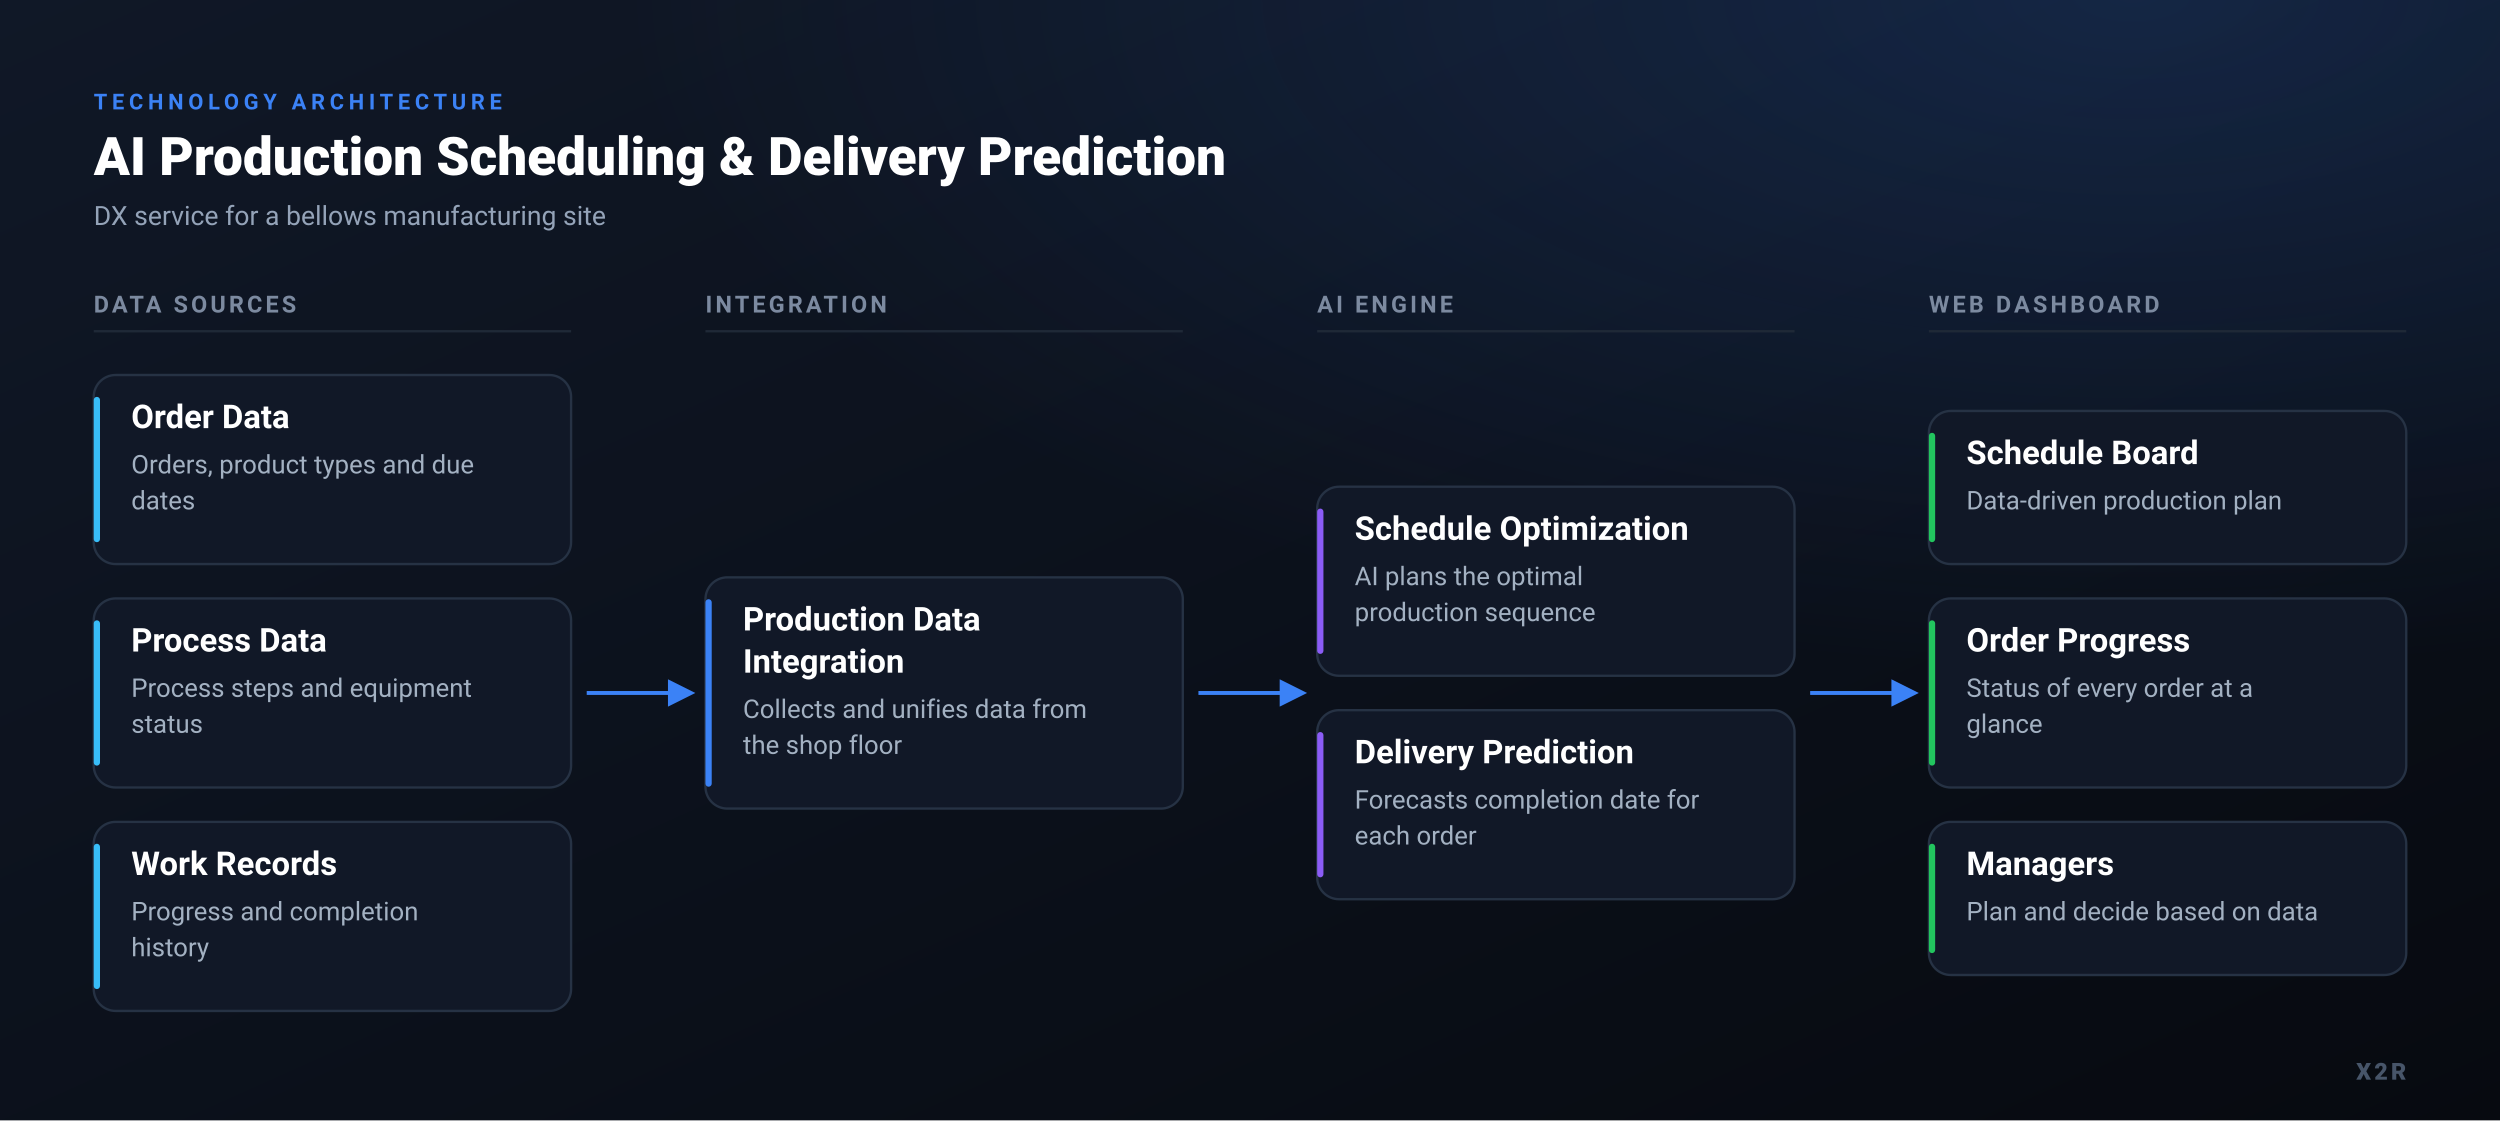
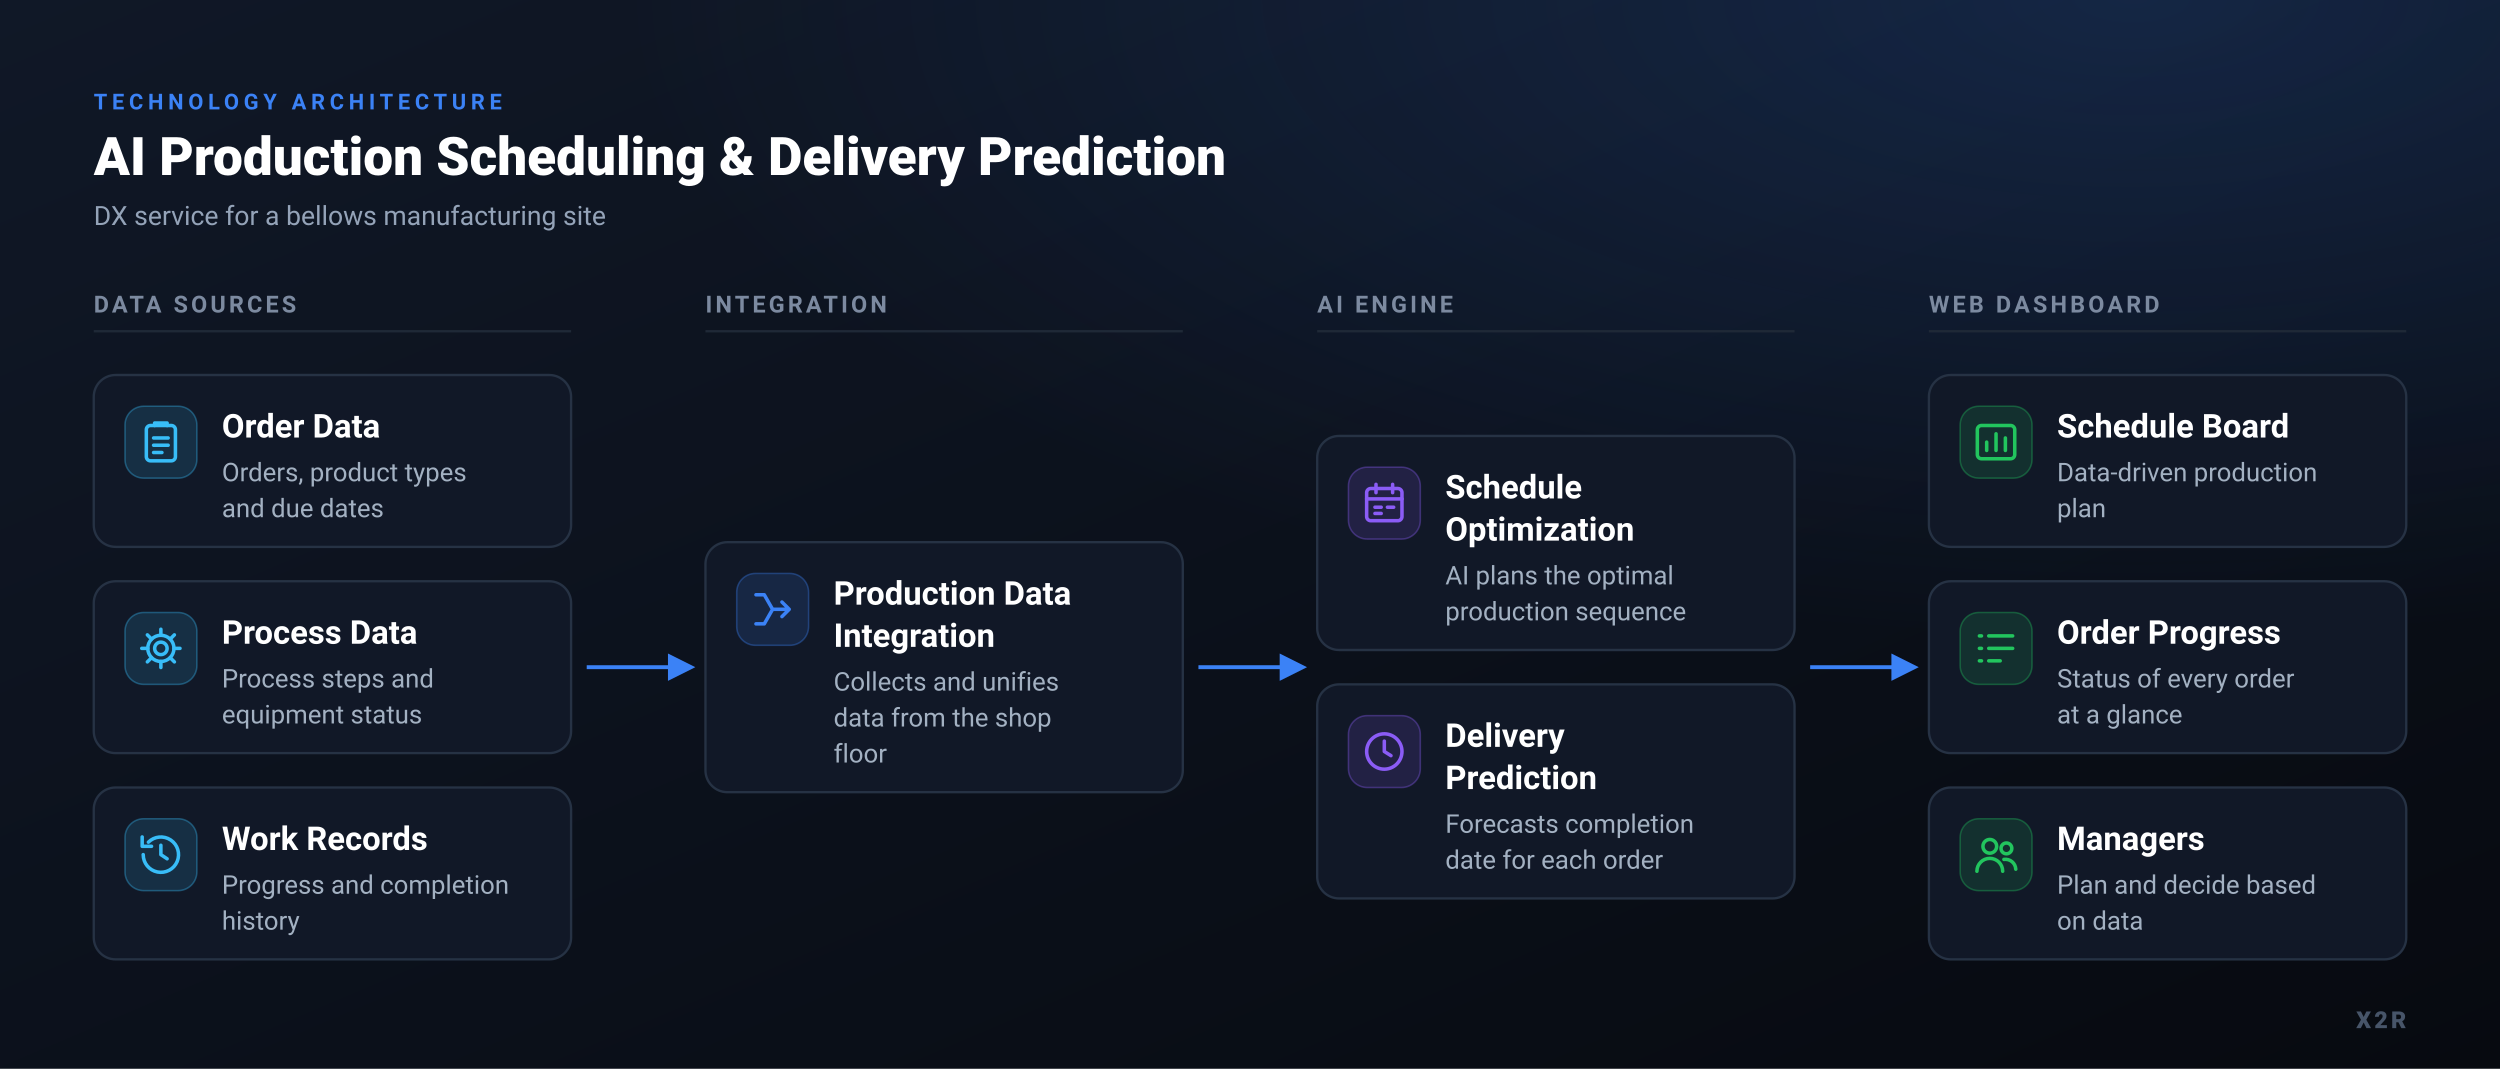
- <svg xmlns="http://www.w3.org/2000/svg" viewBox="0 0 1600 717" width="1600" height="717" font-family="'Segoe UI', 'Helvetica Neue', Roboto, Arial, sans-serif">
+ <svg xmlns="http://www.w3.org/2000/svg" viewBox="0 0 1600 684" width="1600" height="684" font-family="'Segoe UI', 'Helvetica Neue', Roboto, Arial, sans-serif">
  <defs>
    <marker id="ah" viewBox="0 0 10 10" refX="8" refY="5" markerWidth="7" markerHeight="7" orient="auto-start-reverse">
      <path d="M0,0 L10,5 L0,10 z" fill="#64748b" />
    </marker>
    <marker id="ahb" viewBox="0 0 10 10" refX="8" refY="5" markerWidth="7" markerHeight="7" orient="auto-start-reverse">
      <path d="M0,0 L10,5 L0,10 z" fill="#3b82f6" />
    </marker>
    <linearGradient id="bgg" x1="0" y1="0" x2="1" y2="1">
      <stop offset="0" stop-color="#101827" />
      <stop offset="1" stop-color="#070a10" />
    </linearGradient>
    <radialGradient id="glow" cx="0.85" cy="0" r="0.6">
      <stop offset="0" stop-color="#3b82f6" stop-opacity="0.18" />
      <stop offset="1" stop-color="#3b82f6" stop-opacity="0" />
    </radialGradient>
  </defs>
-   <rect width="1600" height="717" fill="url(#bgg)" />
-   <rect width="1600" height="717" fill="url(#glow)" />
+   <rect width="1600" height="684" fill="url(#bgg)" />
+   <rect width="1600" height="684" fill="url(#glow)" />
  <text x="60.0" y="200" font-size="15" font-weight="700" fill="#7c8aa0" text-anchor="start" letter-spacing="2" opacity="1">DATA SOURCES</text>
  <line x1="60.0" y1="212" x2="365.5" y2="212" stroke="#1f2937" stroke-width="1.5" />
-   <rect x="60.0" y="240.0" width="305.5" height="121" rx="14" fill="#111827" stroke="#263244" stroke-width="1.5" />
-   <rect x="60.0" y="254.0" width="4" height="93" rx="2" fill="#38bdf8" />
-   <text x="84.0" y="274.0" font-size="21" font-weight="700" fill="#ffffff" text-anchor="start" letter-spacing="0" opacity="1">Order Data</text>
-   <text x="84.0" y="303.0" font-size="16.5" font-weight="400" fill="#a3b1c2" text-anchor="start" letter-spacing="0" opacity="1">Orders, product types and due</text>
-   <text x="84.0" y="326.0" font-size="16.5" font-weight="400" fill="#a3b1c2" text-anchor="start" letter-spacing="0" opacity="1">dates</text>
-   <rect x="60.0" y="383.0" width="305.5" height="121" rx="14" fill="#111827" stroke="#263244" stroke-width="1.5" />
-   <rect x="60.0" y="397.0" width="4" height="93" rx="2" fill="#38bdf8" />
-   <text x="84.0" y="417.0" font-size="21" font-weight="700" fill="#ffffff" text-anchor="start" letter-spacing="0" opacity="1">Process Data</text>
-   <text x="84.0" y="446.0" font-size="16.5" font-weight="400" fill="#a3b1c2" text-anchor="start" letter-spacing="0" opacity="1">Process steps and equipment</text>
-   <text x="84.0" y="469.0" font-size="16.5" font-weight="400" fill="#a3b1c2" text-anchor="start" letter-spacing="0" opacity="1">status</text>
-   <rect x="60.0" y="526.0" width="305.5" height="121" rx="14" fill="#111827" stroke="#263244" stroke-width="1.5" />
-   <rect x="60.0" y="540.0" width="4" height="93" rx="2" fill="#38bdf8" />
-   <text x="84.0" y="560.0" font-size="21" font-weight="700" fill="#ffffff" text-anchor="start" letter-spacing="0" opacity="1">Work Records</text>
-   <text x="84.0" y="589.0" font-size="16.5" font-weight="400" fill="#a3b1c2" text-anchor="start" letter-spacing="0" opacity="1">Progress and completion</text>
-   <text x="84.0" y="612.0" font-size="16.5" font-weight="400" fill="#a3b1c2" text-anchor="start" letter-spacing="0" opacity="1">history</text>
+   <rect x="60.0" y="240.0" width="305.5" height="110" rx="14" fill="#111827" stroke="#263244" stroke-width="1.5" />
+   <rect x="80.0" y="260.0" width="46" height="46" rx="12" fill="#38bdf8" fill-opacity="0.14" stroke="#38bdf8" stroke-opacity="0.35" />
+   <g transform="translate(87.0,267.0) scale(1.33)" fill="none" stroke="#38bdf8" stroke-width="1.7" stroke-linecap="round" stroke-linejoin="round">
+     <rect x="5" y="4" width="14" height="17" rx="2" />
+     <path d="M9 4V2.8h6V4M8.5 10h7M8.5 13.5h7M8.5 17h4" />
+   </g>
+   <text x="142.0" y="280.0" font-size="21" font-weight="700" fill="#ffffff" text-anchor="start" letter-spacing="0" opacity="1">Order Data</text>
+   <text x="142.0" y="308.0" font-size="16.5" font-weight="400" fill="#a3b1c2" text-anchor="start" letter-spacing="0" opacity="1">Orders, product types</text>
+   <text x="142.0" y="331.0" font-size="16.5" font-weight="400" fill="#a3b1c2" text-anchor="start" letter-spacing="0" opacity="1">and due dates</text>
+   <rect x="60.0" y="372.0" width="305.5" height="110" rx="14" fill="#111827" stroke="#263244" stroke-width="1.5" />
+   <rect x="80.0" y="392.0" width="46" height="46" rx="12" fill="#38bdf8" fill-opacity="0.14" stroke="#38bdf8" stroke-opacity="0.35" />
+   <g transform="translate(87.0,399.0) scale(1.33)" fill="none" stroke="#38bdf8" stroke-width="1.7" stroke-linecap="round" stroke-linejoin="round">
+     <circle cx="12" cy="12" r="3" />
+     <circle cx="12" cy="12" r="6.3" />
+     <path d="M12 2.8v2.9M12 18.3v2.9M2.8 12h2.9M18.3 12h2.9M5.5 5.5l2 2M16.5 16.5l2 2M5.5 18.5l2-2M16.5 7.5l2-2" />
+   </g>
+   <text x="142.0" y="412.0" font-size="21" font-weight="700" fill="#ffffff" text-anchor="start" letter-spacing="0" opacity="1">Process Data</text>
+   <text x="142.0" y="440.0" font-size="16.5" font-weight="400" fill="#a3b1c2" text-anchor="start" letter-spacing="0" opacity="1">Process steps and</text>
+   <text x="142.0" y="463.0" font-size="16.5" font-weight="400" fill="#a3b1c2" text-anchor="start" letter-spacing="0" opacity="1">equipment status</text>
+   <rect x="60.0" y="504.0" width="305.5" height="110" rx="14" fill="#111827" stroke="#263244" stroke-width="1.5" />
+   <rect x="80.0" y="524.0" width="46" height="46" rx="12" fill="#38bdf8" fill-opacity="0.14" stroke="#38bdf8" stroke-opacity="0.35" />
+   <g transform="translate(87.0,531.0) scale(1.33)" fill="none" stroke="#38bdf8" stroke-width="1.7" stroke-linecap="round" stroke-linejoin="round">
+     <path d="M3.5 12a8.5 8.5 0 1 0 2.5-6" />
+     <path d="M3 3.5V8h4.5M12 7.5V12l3 2" />
+   </g>
+   <text x="142.0" y="544.0" font-size="21" font-weight="700" fill="#ffffff" text-anchor="start" letter-spacing="0" opacity="1">Work Records</text>
+   <text x="142.0" y="572.0" font-size="16.5" font-weight="400" fill="#a3b1c2" text-anchor="start" letter-spacing="0" opacity="1">Progress and completion</text>
+   <text x="142.0" y="595.0" font-size="16.5" font-weight="400" fill="#a3b1c2" text-anchor="start" letter-spacing="0" opacity="1">history</text>
  <text x="451.5" y="200" font-size="15" font-weight="700" fill="#7c8aa0" text-anchor="start" letter-spacing="2" opacity="1">INTEGRATION</text>
  <line x1="451.5" y1="212" x2="757.0" y2="212" stroke="#1f2937" stroke-width="1.5" />
-   <rect x="451.5" y="369.5" width="305.5" height="148" rx="14" fill="#111827" stroke="#263244" stroke-width="1.5" />
-   <rect x="451.5" y="383.5" width="4" height="120" rx="2" fill="#3b82f6" />
-   <text x="475.5" y="403.5" font-size="21" font-weight="700" fill="#ffffff" text-anchor="start" letter-spacing="0" opacity="1">Production Data</text>
-   <text x="475.5" y="430.5" font-size="21" font-weight="700" fill="#ffffff" text-anchor="start" letter-spacing="0" opacity="1">Integration</text>
-   <text x="475.5" y="459.5" font-size="16.5" font-weight="400" fill="#a3b1c2" text-anchor="start" letter-spacing="0" opacity="1">Collects and unifies data from</text>
-   <text x="475.5" y="482.5" font-size="16.5" font-weight="400" fill="#a3b1c2" text-anchor="start" letter-spacing="0" opacity="1">the shop floor</text>
+   <rect x="451.5" y="347.0" width="305.5" height="160" rx="14" fill="#111827" stroke="#263244" stroke-width="1.5" />
+   <rect x="471.5" y="367.0" width="46" height="46" rx="12" fill="#3b82f6" fill-opacity="0.14" stroke="#3b82f6" stroke-opacity="0.35" />
+   <g transform="translate(478.5,374.0) scale(1.33)" fill="none" stroke="#3b82f6" stroke-width="1.7" stroke-linecap="round" stroke-linejoin="round">
+     <path d="M4 5h4l4 7h8M4 19h4l4-7M16.5 8.5L20 12l-3.5 3.5" />
+   </g>
+   <text x="533.5" y="387.0" font-size="21" font-weight="700" fill="#ffffff" text-anchor="start" letter-spacing="0" opacity="1">Production Data</text>
+   <text x="533.5" y="414.0" font-size="21" font-weight="700" fill="#ffffff" text-anchor="start" letter-spacing="0" opacity="1">Integration</text>
+   <text x="533.5" y="442.0" font-size="16.5" font-weight="400" fill="#a3b1c2" text-anchor="start" letter-spacing="0" opacity="1">Collects and unifies</text>
+   <text x="533.5" y="465.0" font-size="16.5" font-weight="400" fill="#a3b1c2" text-anchor="start" letter-spacing="0" opacity="1">data from the shop</text>
+   <text x="533.5" y="488.0" font-size="16.5" font-weight="400" fill="#a3b1c2" text-anchor="start" letter-spacing="0" opacity="1">floor</text>
  <text x="843.0" y="200" font-size="15" font-weight="700" fill="#7c8aa0" text-anchor="start" letter-spacing="2" opacity="1">AI ENGINE</text>
  <line x1="843.0" y1="212" x2="1148.5" y2="212" stroke="#1f2937" stroke-width="1.5" />
-   <rect x="843.0" y="311.5" width="305.5" height="121" rx="14" fill="#111827" stroke="#263244" stroke-width="1.5" />
-   <rect x="843.0" y="325.5" width="4" height="93" rx="2" fill="#8b5cf6" />
-   <text x="867.0" y="345.5" font-size="21" font-weight="700" fill="#ffffff" text-anchor="start" letter-spacing="0" opacity="1">Schedule Optimization</text>
-   <text x="867.0" y="374.5" font-size="16.5" font-weight="400" fill="#a3b1c2" text-anchor="start" letter-spacing="0" opacity="1">AI plans the optimal</text>
-   <text x="867.0" y="397.5" font-size="16.5" font-weight="400" fill="#a3b1c2" text-anchor="start" letter-spacing="0" opacity="1">production sequence</text>
-   <rect x="843.0" y="454.5" width="305.5" height="121" rx="14" fill="#111827" stroke="#263244" stroke-width="1.5" />
-   <rect x="843.0" y="468.5" width="4" height="93" rx="2" fill="#8b5cf6" />
-   <text x="867.0" y="488.5" font-size="21" font-weight="700" fill="#ffffff" text-anchor="start" letter-spacing="0" opacity="1">Delivery Prediction</text>
-   <text x="867.0" y="517.5" font-size="16.5" font-weight="400" fill="#a3b1c2" text-anchor="start" letter-spacing="0" opacity="1">Forecasts completion date for</text>
-   <text x="867.0" y="540.5" font-size="16.5" font-weight="400" fill="#a3b1c2" text-anchor="start" letter-spacing="0" opacity="1">each order</text>
+   <rect x="843.0" y="279.0" width="305.5" height="137" rx="14" fill="#111827" stroke="#263244" stroke-width="1.5" />
+   <rect x="863.0" y="299.0" width="46" height="46" rx="12" fill="#8b5cf6" fill-opacity="0.14" stroke="#8b5cf6" stroke-opacity="0.35" />
+   <g transform="translate(870.0,306.0) scale(1.33)" fill="none" stroke="#8b5cf6" stroke-width="1.7" stroke-linecap="round" stroke-linejoin="round">
+     <rect x="3.5" y="5" width="17" height="15.5" rx="2" />
+     <path d="M3.5 10h17M8 3v4M16 3v4M7.5 14h3M13.5 14h3M7.5 17h3" />
+   </g>
+   <text x="925.0" y="319.0" font-size="21" font-weight="700" fill="#ffffff" text-anchor="start" letter-spacing="0" opacity="1">Schedule</text>
+   <text x="925.0" y="346.0" font-size="21" font-weight="700" fill="#ffffff" text-anchor="start" letter-spacing="0" opacity="1">Optimization</text>
+   <text x="925.0" y="374.0" font-size="16.5" font-weight="400" fill="#a3b1c2" text-anchor="start" letter-spacing="0" opacity="1">AI plans the optimal</text>
+   <text x="925.0" y="397.0" font-size="16.5" font-weight="400" fill="#a3b1c2" text-anchor="start" letter-spacing="0" opacity="1">production sequence</text>
+   <rect x="843.0" y="438.0" width="305.5" height="137" rx="14" fill="#111827" stroke="#263244" stroke-width="1.5" />
+   <rect x="863.0" y="458.0" width="46" height="46" rx="12" fill="#8b5cf6" fill-opacity="0.14" stroke="#8b5cf6" stroke-opacity="0.35" />
+   <g transform="translate(870.0,465.0) scale(1.33)" fill="none" stroke="#8b5cf6" stroke-width="1.7" stroke-linecap="round" stroke-linejoin="round">
+     <circle cx="12" cy="12" r="8.5" />
+     <path d="M12 7v5l3.2 2" />
+   </g>
+   <text x="925.0" y="478.0" font-size="21" font-weight="700" fill="#ffffff" text-anchor="start" letter-spacing="0" opacity="1">Delivery</text>
+   <text x="925.0" y="505.0" font-size="21" font-weight="700" fill="#ffffff" text-anchor="start" letter-spacing="0" opacity="1">Prediction</text>
+   <text x="925.0" y="533.0" font-size="16.5" font-weight="400" fill="#a3b1c2" text-anchor="start" letter-spacing="0" opacity="1">Forecasts completion</text>
+   <text x="925.0" y="556.0" font-size="16.5" font-weight="400" fill="#a3b1c2" text-anchor="start" letter-spacing="0" opacity="1">date for each order</text>
  <text x="1234.5" y="200" font-size="15" font-weight="700" fill="#7c8aa0" text-anchor="start" letter-spacing="2" opacity="1">WEB DASHBOARD</text>
  <line x1="1234.5" y1="212" x2="1540.0" y2="212" stroke="#1f2937" stroke-width="1.5" />
-   <rect x="1234.5" y="263.0" width="305.5" height="98" rx="14" fill="#111827" stroke="#263244" stroke-width="1.5" />
-   <rect x="1234.5" y="277.0" width="4" height="70" rx="2" fill="#22c55e" />
-   <text x="1258.5" y="297.0" font-size="21" font-weight="700" fill="#ffffff" text-anchor="start" letter-spacing="0" opacity="1">Schedule Board</text>
-   <text x="1258.5" y="326.0" font-size="16.5" font-weight="400" fill="#a3b1c2" text-anchor="start" letter-spacing="0" opacity="1">Data-driven production plan</text>
-   <rect x="1234.5" y="383.0" width="305.5" height="121" rx="14" fill="#111827" stroke="#263244" stroke-width="1.5" />
-   <rect x="1234.5" y="397.0" width="4" height="93" rx="2" fill="#22c55e" />
-   <text x="1258.5" y="417.0" font-size="21" font-weight="700" fill="#ffffff" text-anchor="start" letter-spacing="0" opacity="1">Order Progress</text>
-   <text x="1258.5" y="446.0" font-size="16.5" font-weight="400" fill="#a3b1c2" text-anchor="start" letter-spacing="0" opacity="1">Status of every order at a</text>
-   <text x="1258.5" y="469.0" font-size="16.5" font-weight="400" fill="#a3b1c2" text-anchor="start" letter-spacing="0" opacity="1">glance</text>
-   <rect x="1234.5" y="526.0" width="305.5" height="98" rx="14" fill="#111827" stroke="#263244" stroke-width="1.5" />
-   <rect x="1234.5" y="540.0" width="4" height="70" rx="2" fill="#22c55e" />
-   <text x="1258.5" y="560.0" font-size="21" font-weight="700" fill="#ffffff" text-anchor="start" letter-spacing="0" opacity="1">Managers</text>
-   <text x="1258.5" y="589.0" font-size="16.5" font-weight="400" fill="#a3b1c2" text-anchor="start" letter-spacing="0" opacity="1">Plan and decide based on data</text>
-   <line x1="375.5" y1="443.5" x2="441.5" y2="443.5" stroke="#3b82f6" stroke-width="2.5" marker-end="url(#ahb)" />
-   <line x1="767.0" y1="443.5" x2="833.0" y2="443.5" stroke="#3b82f6" stroke-width="2.5" marker-end="url(#ahb)" />
-   <line x1="1158.5" y1="443.5" x2="1224.5" y2="443.5" stroke="#3b82f6" stroke-width="2.5" marker-end="url(#ahb)" />
+   <rect x="1234.5" y="240.0" width="305.5" height="110" rx="14" fill="#111827" stroke="#263244" stroke-width="1.5" />
+   <rect x="1254.5" y="260.0" width="46" height="46" rx="12" fill="#22c55e" fill-opacity="0.14" stroke="#22c55e" stroke-opacity="0.35" />
+   <g transform="translate(1261.5,267.0) scale(1.33)" fill="none" stroke="#22c55e" stroke-width="1.7" stroke-linecap="round" stroke-linejoin="round">
+     <rect x="3" y="4" width="18" height="16" rx="2" />
+     <path d="M7.5 16v-4M12 16V8M16.5 16v-6" />
+   </g>
+   <text x="1316.5" y="280.0" font-size="21" font-weight="700" fill="#ffffff" text-anchor="start" letter-spacing="0" opacity="1">Schedule Board</text>
+   <text x="1316.5" y="308.0" font-size="16.5" font-weight="400" fill="#a3b1c2" text-anchor="start" letter-spacing="0" opacity="1">Data-driven production</text>
+   <text x="1316.5" y="331.0" font-size="16.5" font-weight="400" fill="#a3b1c2" text-anchor="start" letter-spacing="0" opacity="1">plan</text>
+   <rect x="1234.5" y="372.0" width="305.5" height="110" rx="14" fill="#111827" stroke="#263244" stroke-width="1.5" />
+   <rect x="1254.5" y="392.0" width="46" height="46" rx="12" fill="#22c55e" fill-opacity="0.14" stroke="#22c55e" stroke-opacity="0.35" />
+   <g transform="translate(1261.5,399.0) scale(1.33)" fill="none" stroke="#22c55e" stroke-width="1.7" stroke-linecap="round" stroke-linejoin="round">
+     <path d="M4 6h1M4 12h1M4 18h1M8.5 6H20M8.5 12H20M8.5 18H14" />
+   </g>
+   <text x="1316.5" y="412.0" font-size="21" font-weight="700" fill="#ffffff" text-anchor="start" letter-spacing="0" opacity="1">Order Progress</text>
+   <text x="1316.5" y="440.0" font-size="16.5" font-weight="400" fill="#a3b1c2" text-anchor="start" letter-spacing="0" opacity="1">Status of every order</text>
+   <text x="1316.5" y="463.0" font-size="16.5" font-weight="400" fill="#a3b1c2" text-anchor="start" letter-spacing="0" opacity="1">at a glance</text>
+   <rect x="1234.5" y="504.0" width="305.5" height="110" rx="14" fill="#111827" stroke="#263244" stroke-width="1.5" />
+   <rect x="1254.5" y="524.0" width="46" height="46" rx="12" fill="#22c55e" fill-opacity="0.14" stroke="#22c55e" stroke-opacity="0.35" />
+   <g transform="translate(1261.5,531.0) scale(1.33)" fill="none" stroke="#22c55e" stroke-width="1.7" stroke-linecap="round" stroke-linejoin="round">
+     <circle cx="9" cy="8" r="3.3" />
+     <path d="M2.8 20a6.2 6.2 0 0 1 12.4 0" />
+     <circle cx="17" cy="9" r="2.6" />
+     <path d="M15.8 14.3A5 5 0 0 1 21.5 19" />
+   </g>
+   <text x="1316.5" y="544.0" font-size="21" font-weight="700" fill="#ffffff" text-anchor="start" letter-spacing="0" opacity="1">Managers</text>
+   <text x="1316.5" y="572.0" font-size="16.5" font-weight="400" fill="#a3b1c2" text-anchor="start" letter-spacing="0" opacity="1">Plan and decide based</text>
+   <text x="1316.5" y="595.0" font-size="16.5" font-weight="400" fill="#a3b1c2" text-anchor="start" letter-spacing="0" opacity="1">on data</text>
+   <line x1="375.5" y1="427.0" x2="441.5" y2="427.0" stroke="#3b82f6" stroke-width="2.5" marker-end="url(#ahb)" />
+   <line x1="767.0" y1="427.0" x2="833.0" y2="427.0" stroke="#3b82f6" stroke-width="2.5" marker-end="url(#ahb)" />
+   <line x1="1158.5" y1="427.0" x2="1224.5" y2="427.0" stroke="#3b82f6" stroke-width="2.5" marker-end="url(#ahb)" />
  <text x="60" y="70" font-size="14" font-weight="700" fill="#3b82f6" text-anchor="start" letter-spacing="3" opacity="1">TECHNOLOGY ARCHITECTURE</text>
  <text x="60" y="112" font-size="34" font-weight="800" fill="#ffffff" text-anchor="start" letter-spacing="0" opacity="1">AI Production Scheduling &amp; Delivery Prediction</text>
  <text x="60" y="144" font-size="17" font-weight="400" fill="#94a3b8" text-anchor="start" letter-spacing="0" opacity="1">DX service for a bellows manufacturing site</text>
-   <text x="1540" y="691" font-size="15" font-weight="800" fill="#475569" text-anchor="end" letter-spacing="2" opacity="1">X2R</text>
+   <text x="1540" y="658" font-size="15" font-weight="800" fill="#475569" text-anchor="end" letter-spacing="2" opacity="1">X2R</text>
</svg>
